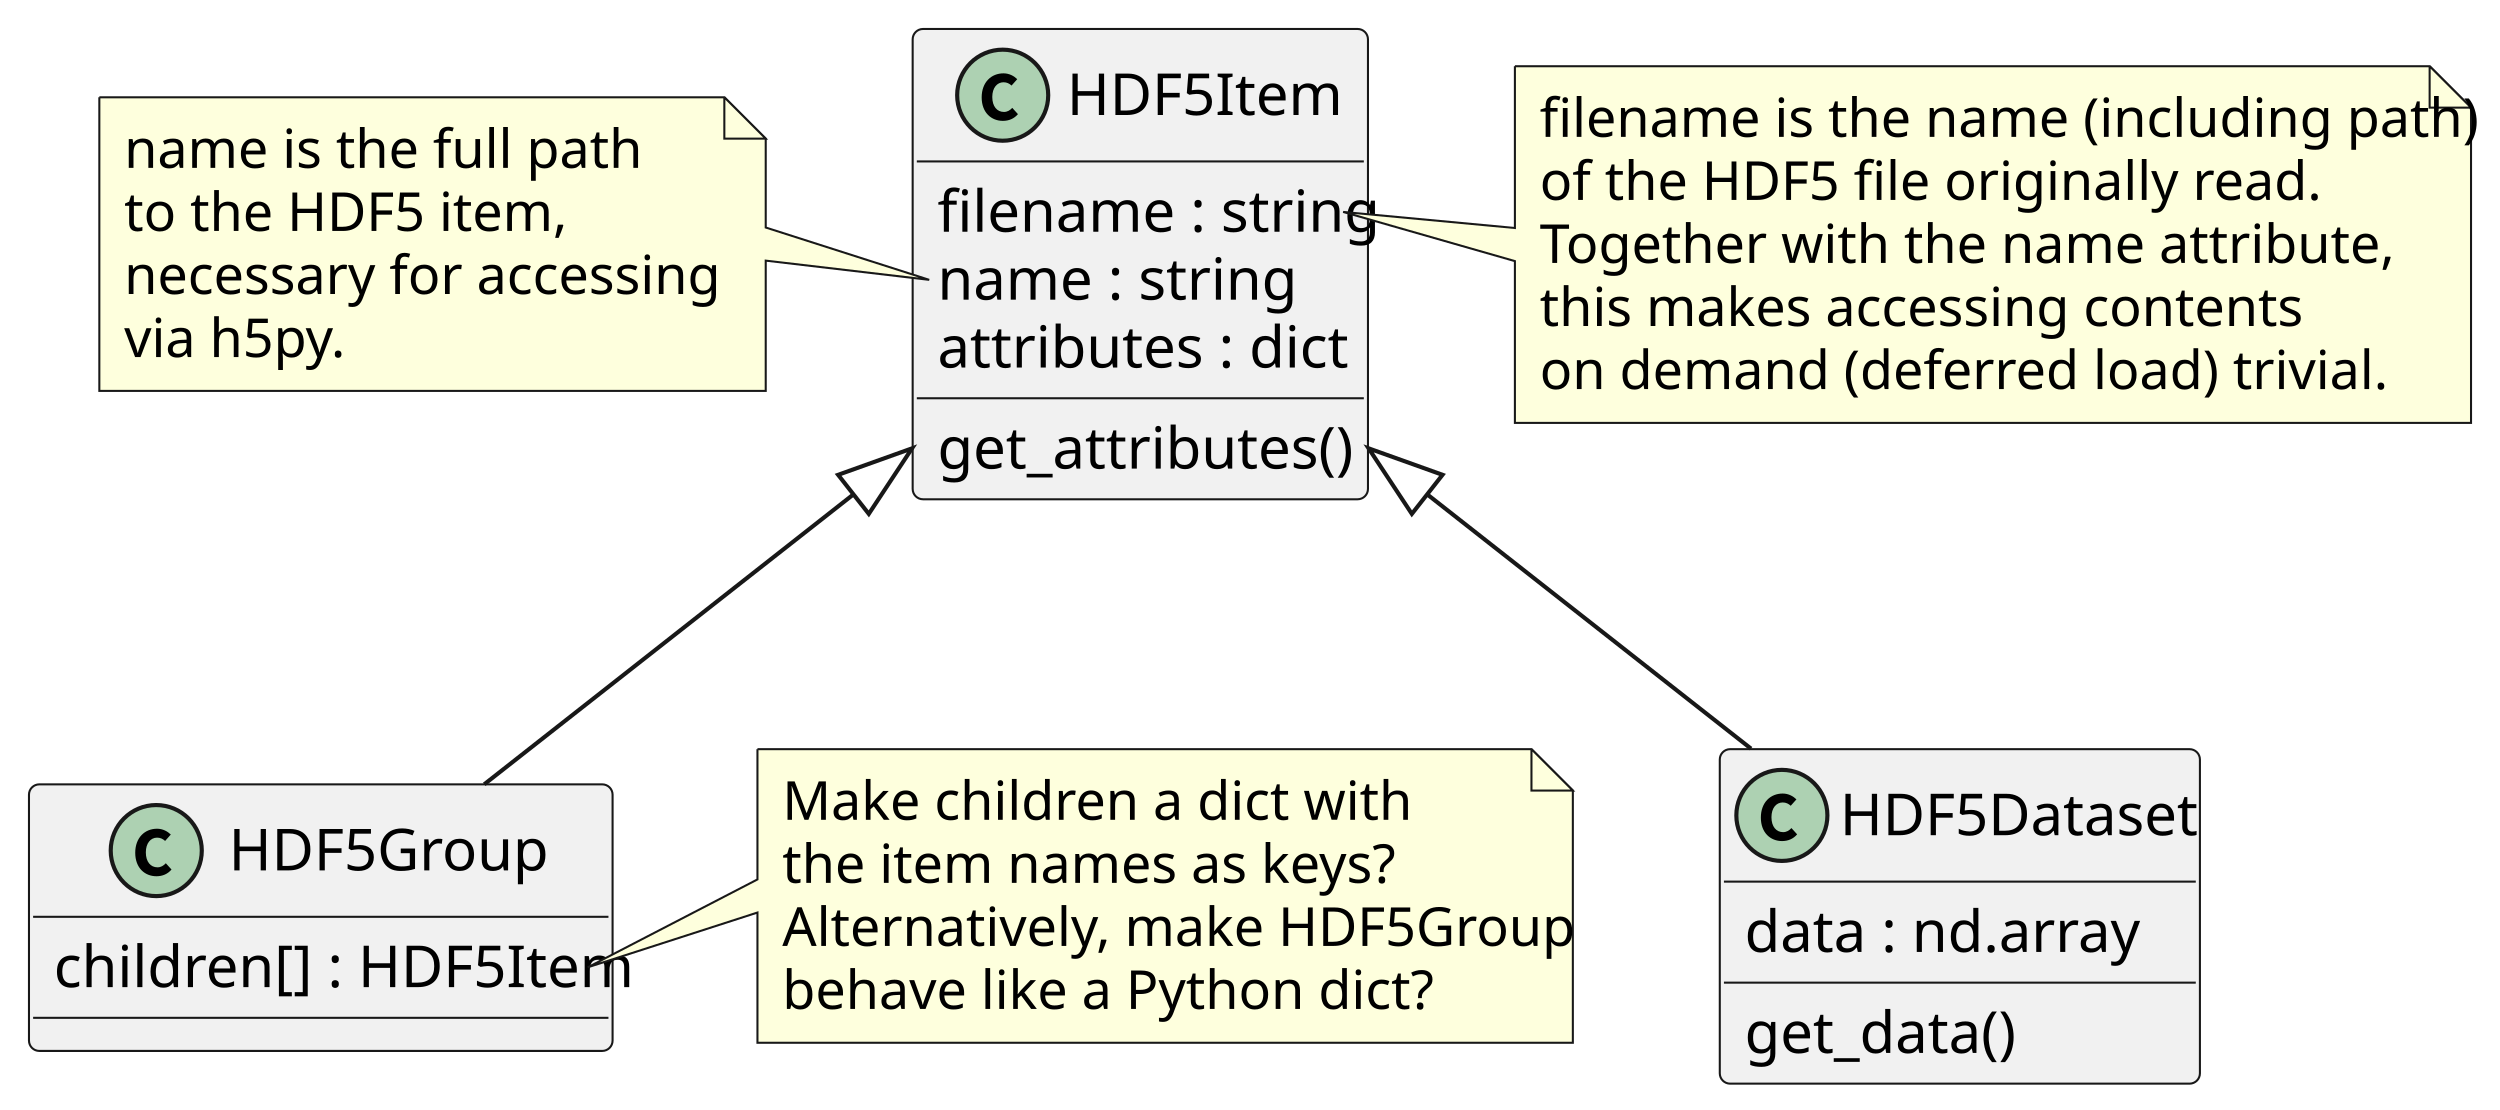
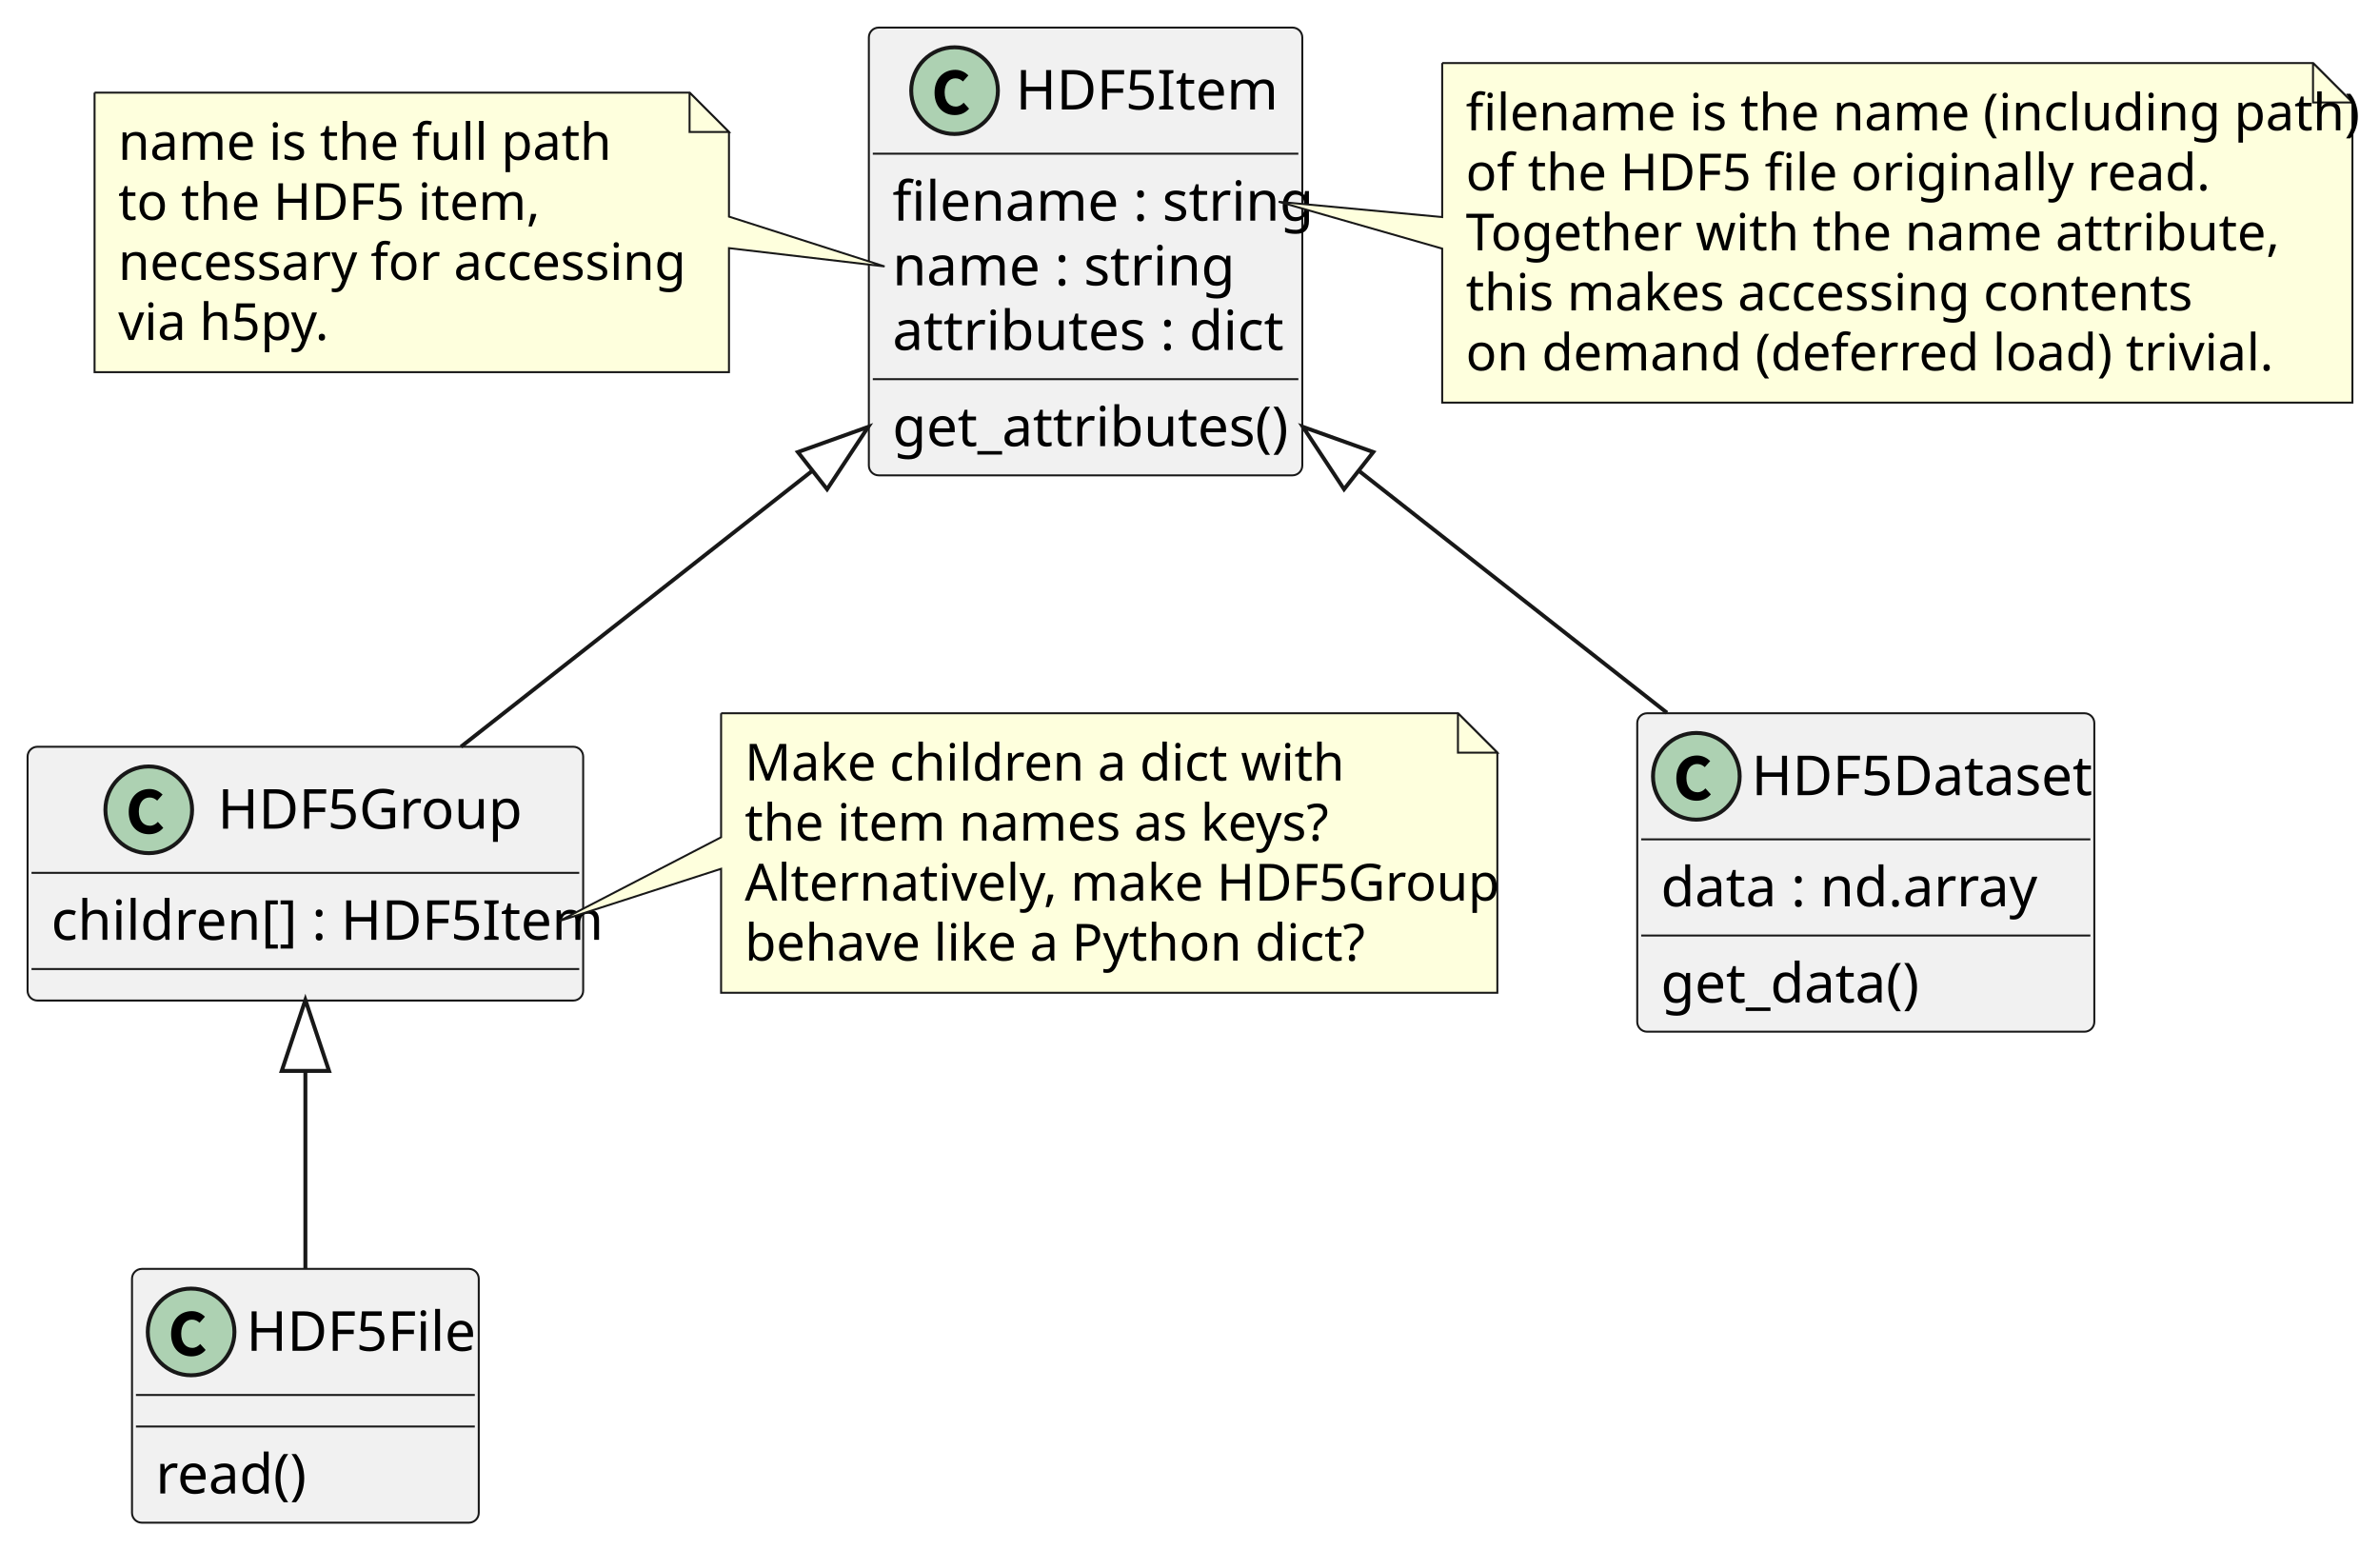
- <svg xmlns="http://www.w3.org/2000/svg" contentStyleType="text/css" height="268px" preserveAspectRatio="none" style="width:604px;height:268px;background:#FFFFFF;" version="1.1" viewBox="0 0 604 268" width="604px" zoomAndPan="magnify">
+ <svg xmlns="http://www.w3.org/2000/svg" contentStyleType="text/css" height="393px" preserveAspectRatio="none" style="width:604px;height:393px;background:#FFFFFF;" version="1.1" viewBox="0 0 604 393" width="604px" zoomAndPan="magnify">
  <defs />
  <g>
    <g id="elem_HDF5Item">
      <rect codeLine="3" fill="#F1F1F1" height="113.625" id="HDF5Item" rx="2.5" ry="2.5" style="stroke:#181818;stroke-width:0.5;" width="110" x="220.5" y="7" />
      <ellipse cx="242.25" cy="23" fill="#ADD1B2" rx="11" ry="11" style="stroke:#181818;stroke-width:1.0;" />
      <path d="M242.297,29.203 C243.797,29.203 245.031,28.641 245.938,27.578 L244.562,26.062 C244.016,26.656 243.359,27.047 242.562,27.047 C240.891,27.047 239.734,25.719 239.734,23.438 C239.734,21.219 240.891,19.875 242.453,19.875 C243.266,19.875 243.859,20.188 244.391,20.672 L245.766,19.125 C245.016,18.391 243.859,17.719 242.453,17.719 C239.5,17.719 237.172,19.859 237.172,23.531 C237.172,27.25 239.547,29.203 242.297,29.203 Z " fill="#000000" />
      <text fill="#000000" font-family="sans-serif" font-size="14" lengthAdjust="spacing" textLength="63" x="257.75" y="27.785">HDF5Item</text>
      <line style="stroke:#181818;stroke-width:0.5;" x1="221.5" x2="329.5" y1="39" y2="39" />
      <text fill="#000000" font-family="sans-serif" font-size="14" lengthAdjust="spacing" textLength="98" x="226.5" y="55.988">filename : string</text>
      <text fill="#000000" font-family="sans-serif" font-size="14" lengthAdjust="spacing" textLength="80" x="226.5" y="72.394">name : string</text>
      <text fill="#000000" font-family="sans-serif" font-size="14" lengthAdjust="spacing" textLength="93" x="226.5" y="88.801">attributes : dict</text>
      <line style="stroke:#181818;stroke-width:0.5;" x1="221.5" x2="329.5" y1="96.219" y2="96.219" />
      <text fill="#000000" font-family="sans-serif" font-size="14" lengthAdjust="spacing" textLength="97" x="226.5" y="113.207">get_attributes()</text>
    </g>
    <path d="M366,16 L366,55.086 L324.5,51.203 L366,63.086 L366,102.172 A0,0 0 0 0 366,102.172 L597,102.172 A0,0 0 0 0 597,102.172 L597,26 L587,16 L366,16 A0,0 0 0 0 366,16 " fill="#FEFFDD" style="stroke:#181818;stroke-width:0.5;" />
    <path d="M587,16 L587,26 L597,26 L587,16 " fill="#FEFFDD" style="stroke:#181818;stroke-width:0.5;" />
    <text fill="#000000" font-family="sans-serif" font-size="13" lengthAdjust="spacing" textLength="210" x="372" y="33.06">filename is the name (including path)</text>
    <text fill="#000000" font-family="sans-serif" font-size="13" lengthAdjust="spacing" textLength="173" x="372" y="48.295">of the HDF5 file originally read.</text>
    <text fill="#000000" font-family="sans-serif" font-size="13" lengthAdjust="spacing" textLength="187" x="372" y="63.529">Together with the name attribute,</text>
    <text fill="#000000" font-family="sans-serif" font-size="13" lengthAdjust="spacing" textLength="178" x="372" y="78.764">this makes accessing contents</text>
    <text fill="#000000" font-family="sans-serif" font-size="13" lengthAdjust="spacing" textLength="186" x="372" y="93.998">on demand (deferred load) trivial.</text>
    <path d="M24,23.5 L24,94.438 A0,0 0 0 0 24,94.438 L185,94.438 A0,0 0 0 0 185,94.438 L185,62.969 L224.5,67.609 L185,54.969 L185,33.5 L175,23.5 L24,23.5 A0,0 0 0 0 24,23.5 " fill="#FEFFDD" style="stroke:#181818;stroke-width:0.5;" />
    <path d="M175,23.5 L175,33.5 L185,33.5 L175,23.5 " fill="#FEFFDD" style="stroke:#181818;stroke-width:0.5;" />
    <text fill="#000000" font-family="sans-serif" font-size="13" lengthAdjust="spacing" textLength="115" x="30" y="40.56">name is the full path</text>
    <text fill="#000000" font-family="sans-serif" font-size="13" lengthAdjust="spacing" textLength="98" x="30" y="55.795">to the HDF5 item,</text>
    <text fill="#000000" font-family="sans-serif" font-size="13" lengthAdjust="spacing" textLength="140" x="30" y="71.029">necessary for accessing</text>
    <text fill="#000000" font-family="sans-serif" font-size="13" lengthAdjust="spacing" textLength="49" x="30" y="86.264">via h5py.</text>
    <g id="elem_HDF5Group">
      <rect codeLine="25" fill="#F1F1F1" height="64.406" id="HDF5Group" rx="2.5" ry="2.5" style="stroke:#181818;stroke-width:0.5;" width="141" x="7" y="189.5" />
      <ellipse cx="37.75" cy="205.5" fill="#ADD1B2" rx="11" ry="11" style="stroke:#181818;stroke-width:1.0;" />
      <path d="M37.797,211.703 C39.297,211.703 40.531,211.141 41.438,210.078 L40.062,208.562 C39.516,209.156 38.859,209.547 38.062,209.547 C36.391,209.547 35.234,208.219 35.234,205.938 C35.234,203.719 36.391,202.375 37.953,202.375 C38.766,202.375 39.359,202.688 39.891,203.172 L41.266,201.625 C40.516,200.891 39.359,200.219 37.953,200.219 C35,200.219 32.672,202.359 32.672,206.031 C32.672,209.75 35.047,211.703 37.797,211.703 Z " fill="#000000" />
      <text fill="#000000" font-family="sans-serif" font-size="14" lengthAdjust="spacing" textLength="74" x="55.25" y="210.285">HDF5Group</text>
      <line style="stroke:#181818;stroke-width:0.5;" x1="8" x2="147" y1="221.5" y2="221.5" />
      <text fill="#000000" font-family="sans-serif" font-size="14" lengthAdjust="spacing" textLength="129" x="13" y="238.488">children[] : HDF5Item</text>
      <line style="stroke:#181818;stroke-width:0.5;" x1="8" x2="147" y1="245.906" y2="245.906" />
    </g>
    <path d="M183,181 L183,212.469 L142,233.703 L183,220.469 L183,251.938 A0,0 0 0 0 183,251.938 L380,251.938 A0,0 0 0 0 380,251.938 L380,191 L370,181 L183,181 A0,0 0 0 0 183,181 " fill="#FEFFDD" style="stroke:#181818;stroke-width:0.5;" />
    <path d="M370,181 L370,191 L380,191 L370,181 " fill="#FEFFDD" style="stroke:#181818;stroke-width:0.5;" />
    <text fill="#000000" font-family="sans-serif" font-size="13" lengthAdjust="spacing" textLength="141" x="189" y="198.06">Make children a dict with</text>
    <text fill="#000000" font-family="sans-serif" font-size="13" lengthAdjust="spacing" textLength="141" x="189" y="213.295">the item names as keys?</text>
    <text fill="#000000" font-family="sans-serif" font-size="13" lengthAdjust="spacing" textLength="176" x="189" y="228.529">Alternatively, make HDF5Group</text>
    <text fill="#000000" font-family="sans-serif" font-size="13" lengthAdjust="spacing" textLength="146" x="189" y="243.764">behave like a Python dict?</text>
    <g id="elem_HDF5Dataset">
      <rect codeLine="36" fill="#F1F1F1" height="80.812" id="HDF5Dataset" rx="2.5" ry="2.5" style="stroke:#181818;stroke-width:0.5;" width="116" x="415.5" y="181" />
      <ellipse cx="430.5" cy="197" fill="#ADD1B2" rx="11" ry="11" style="stroke:#181818;stroke-width:1.0;" />
      <path d="M430.547,203.203 C432.047,203.203 433.281,202.641 434.188,201.578 L432.812,200.062 C432.266,200.656 431.609,201.047 430.812,201.047 C429.141,201.047 427.984,199.719 427.984,197.438 C427.984,195.219 429.141,193.875 430.703,193.875 C431.516,193.875 432.109,194.188 432.641,194.672 L434.016,193.125 C433.266,192.391 432.109,191.719 430.703,191.719 C427.75,191.719 425.422,193.859 425.422,197.531 C425.422,201.25 427.797,203.203 430.547,203.203 Z " fill="#000000" />
      <text fill="#000000" font-family="sans-serif" font-size="14" lengthAdjust="spacing" textLength="84" x="444.5" y="201.785">HDF5Dataset</text>
      <line style="stroke:#181818;stroke-width:0.5;" x1="416.5" x2="530.5" y1="213" y2="213" />
      <text fill="#000000" font-family="sans-serif" font-size="14" lengthAdjust="spacing" textLength="91" x="421.5" y="229.988">data : nd.array</text>
      <line style="stroke:#181818;stroke-width:0.5;" x1="416.5" x2="530.5" y1="237.406" y2="237.406" />
      <text fill="#000000" font-family="sans-serif" font-size="14" lengthAdjust="spacing" textLength="65" x="421.5" y="254.394">get_data()</text>
    </g>
+     <g id="elem_HDF5File">
+       <rect codeLine="42" fill="#F1F1F1" height="64.406" id="HDF5File" rx="2.5" ry="2.5" style="stroke:#181818;stroke-width:0.5;" width="88" x="33.5" y="322" />
+       <ellipse cx="48.5" cy="338" fill="#ADD1B2" rx="11" ry="11" style="stroke:#181818;stroke-width:1.0;" />
+       <path d="M48.547,344.203 C50.047,344.203 51.281,343.641 52.188,342.578 L50.812,341.062 C50.266,341.656 49.609,342.047 48.812,342.047 C47.141,342.047 45.984,340.719 45.984,338.438 C45.984,336.219 47.141,334.875 48.703,334.875 C49.516,334.875 50.109,335.188 50.641,335.672 L52.016,334.125 C51.266,333.391 50.109,332.719 48.703,332.719 C45.75,332.719 43.422,334.859 43.422,338.531 C43.422,342.25 45.797,344.203 48.547,344.203 Z " fill="#000000" />
+       <text fill="#000000" font-family="sans-serif" font-size="14" lengthAdjust="spacing" textLength="56" x="62.5" y="342.785">HDF5File</text>
+       <line style="stroke:#181818;stroke-width:0.5;" x1="34.5" x2="120.5" y1="354" y2="354" />
+       <line style="stroke:#181818;stroke-width:0.5;" x1="34.5" x2="120.5" y1="362" y2="362" />
+       <text fill="#000000" font-family="sans-serif" font-size="14" lengthAdjust="spacing" textLength="38" x="39.5" y="378.988">read()</text>
+     </g>
    <g id="link_HDF5Item_HDF5Group">
      <path d="M206.194,119.437 C173.354,145.227 146.6,166.23 116.99,189.49 " fill="none" id="HDF5Item-backto-HDF5Group" style="stroke:#181818;stroke-width:1.0;" />
      <polygon fill="none" points="220.35,108.32,202.488,114.719,209.899,124.156,220.35,108.32" style="stroke:#181818;stroke-width:1.0;" />
    </g>
    <g id="link_HDF5Item_HDF5Dataset">
      <path d="M344.808,119.436 C373.758,142.166 394.82,158.71 423.05,180.88 " fill="none" id="HDF5Item-backto-HDF5Dataset" style="stroke:#181818;stroke-width:1.0;" />
      <polygon fill="none" points="330.65,108.32,341.102,124.155,348.513,114.717,330.65,108.32" style="stroke:#181818;stroke-width:1.0;" />
    </g>
+     <g id="link_HDF5Group_HDF5File">
+       <path d="M77.5,271.76 C77.5,292.42 77.5,301.39 77.5,322 " fill="none" id="HDF5Group-backto-HDF5File" style="stroke:#181818;stroke-width:1.0;" />
+       <polygon fill="none" points="77.5,253.76,71.5,271.76,83.5,271.76,77.5,253.76" style="stroke:#181818;stroke-width:1.0;" />
+     </g>
  </g>
</svg>
